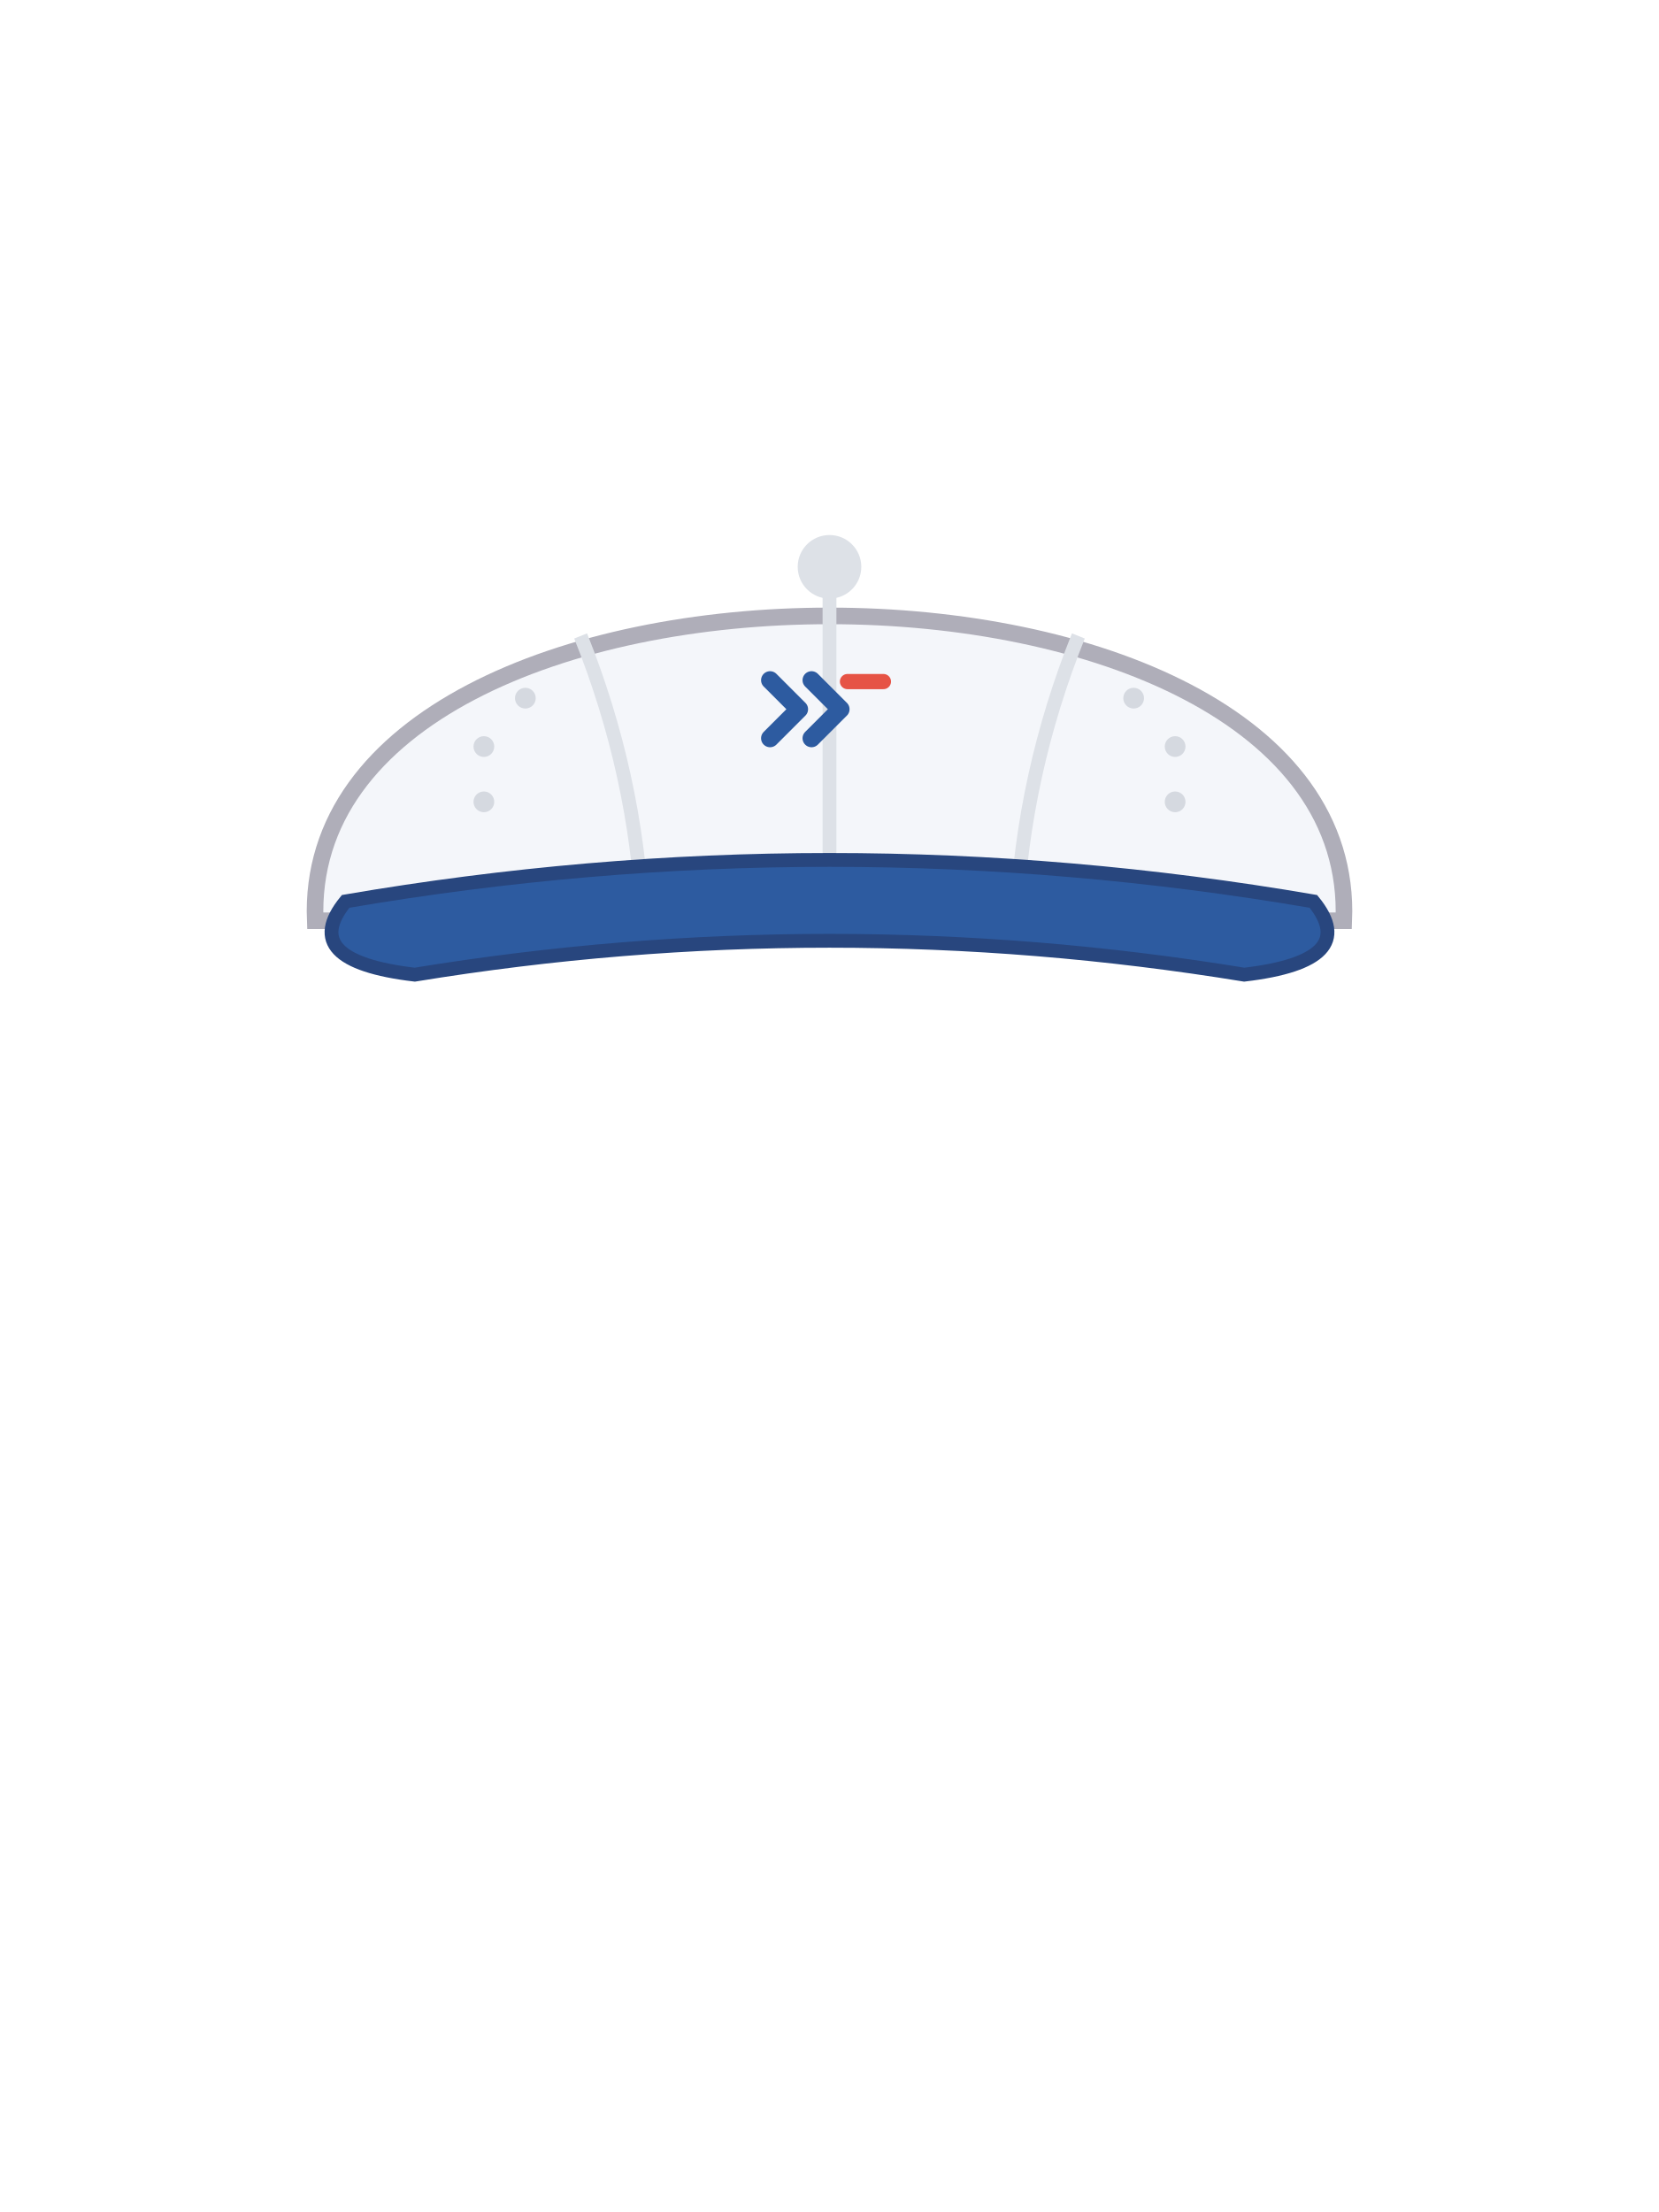
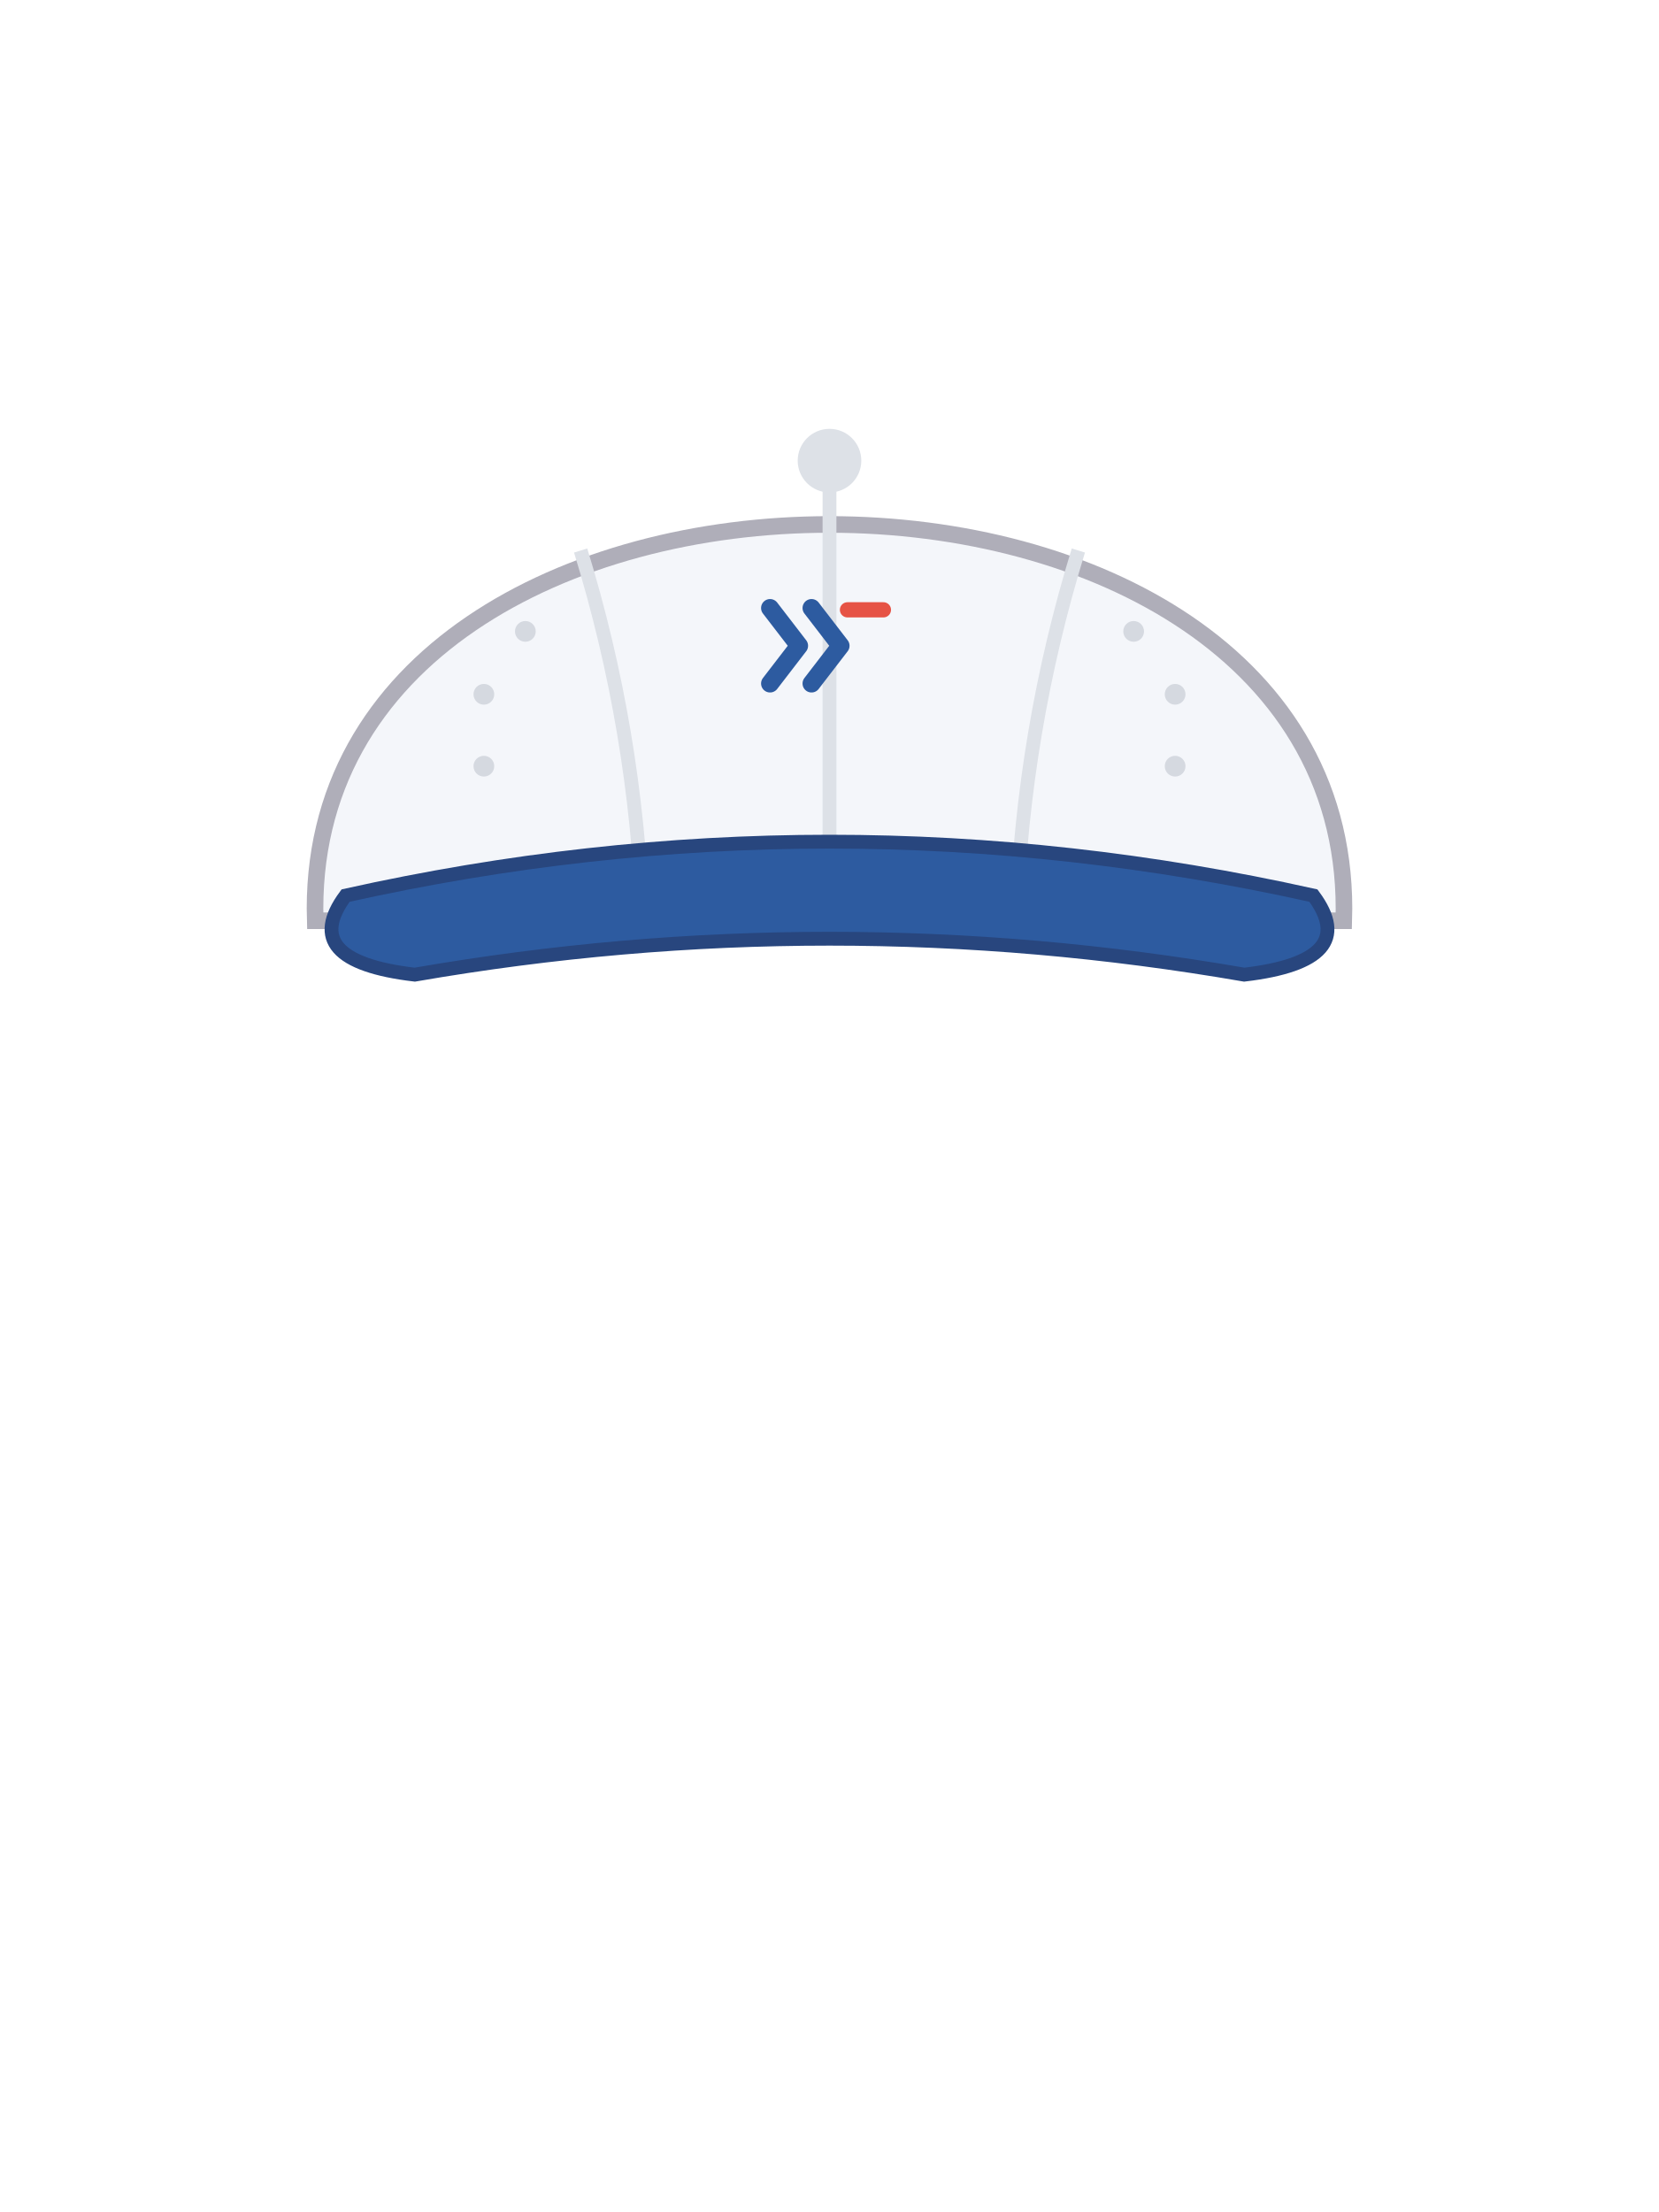
<svg xmlns="http://www.w3.org/2000/svg" viewBox="0 0 240 320">
-   <path d="M 45.6 133.2 C 43.2 74.4 196.8 74.4 194.4 133.2 Z" fill="#F4F6FA" stroke="#AFAEB9" stroke-width="2.4" />
-   <path d="M 120 82 L 120 133.2 M 84 92 Q 92 112 93 133 M 156 92 Q 148 112 147 133" fill="none" stroke="#DDE1E7" stroke-width="2" />
-   <circle cx="70" cy="108" r="1.5" fill="#D5D9E0" />
-   <circle cx="76" cy="101" r="1.5" fill="#D5D9E0" />
-   <circle cx="70" cy="116" r="1.5" fill="#D5D9E0" />
-   <circle cx="170" cy="108" r="1.5" fill="#D5D9E0" />
-   <circle cx="164" cy="101" r="1.5" fill="#D5D9E0" />
-   <circle cx="170" cy="116" r="1.5" fill="#D5D9E0" />
-   <circle cx="120" cy="82" r="4.6" fill="#DDE1E7" />
-   <path d="M 50 130.4 Q 120 118.4 190 130.4 Q 197 139 180 141 Q 120 131.2 60 141 Q 43 139 50 130.4 Z" fill="#2D5BA0" stroke="#28467E" stroke-width="2" />
-   <path d="M 111.4 98.4 L 115.6 102.6 L 111.4 106.8 M 117.4 98.4 L 121.6 102.6 L 117.4 106.8" fill="none" stroke="#2D5BA0" stroke-width="2.6" stroke-linecap="round" stroke-linejoin="round" />
-   <path d="M 122.6 98.6 L 127.8 98.6" fill="none" stroke="#E65345" stroke-width="2.2" stroke-linecap="round" />
+   <path d="M 45.6 133.2 C 43.2 56.76 196.8 56.76 194.4 133.2 Z" fill="#F4F6FA" stroke="#AFAEB9" stroke-width="2.4" />
+   <path d="M 120 66.64 L 120 133.2 M 84 79.64 Q 92 105.64 93 132.94 M 156 79.64 Q 148 105.64 147 132.94" fill="none" stroke="#DDE1E7" stroke-width="2" />
+   <circle cx="70" cy="100.44" r="1.5" fill="#D5D9E0" />
+   <circle cx="76" cy="91.34" r="1.5" fill="#D5D9E0" />
+   <circle cx="70" cy="110.84" r="1.5" fill="#D5D9E0" />
+   <circle cx="170" cy="100.44" r="1.5" fill="#D5D9E0" />
+   <circle cx="164" cy="91.34" r="1.5" fill="#D5D9E0" />
+   <circle cx="170" cy="110.84" r="1.5" fill="#D5D9E0" />
+   <circle cx="120" cy="66.64" r="4.6" fill="#DDE1E7" />
+   <path d="M 50 129.56 Q 120 113.96 190 129.56 Q 197 139 180 141 Q 120 130.6 60 141 Q 43 139 50 129.56 Z" fill="#2D5BA0" stroke="#28467E" stroke-width="2" />
+   <path d="M 111.4 87.96 L 115.6 93.42 L 111.4 98.88 M 117.4 87.96 L 121.6 93.42 L 117.4 98.88" fill="none" stroke="#2D5BA0" stroke-width="2.6" stroke-linecap="round" stroke-linejoin="round" />
+   <path d="M 122.6 88.22 L 127.8 88.22" fill="none" stroke="#E65345" stroke-width="2.2" stroke-linecap="round" />
</svg>
